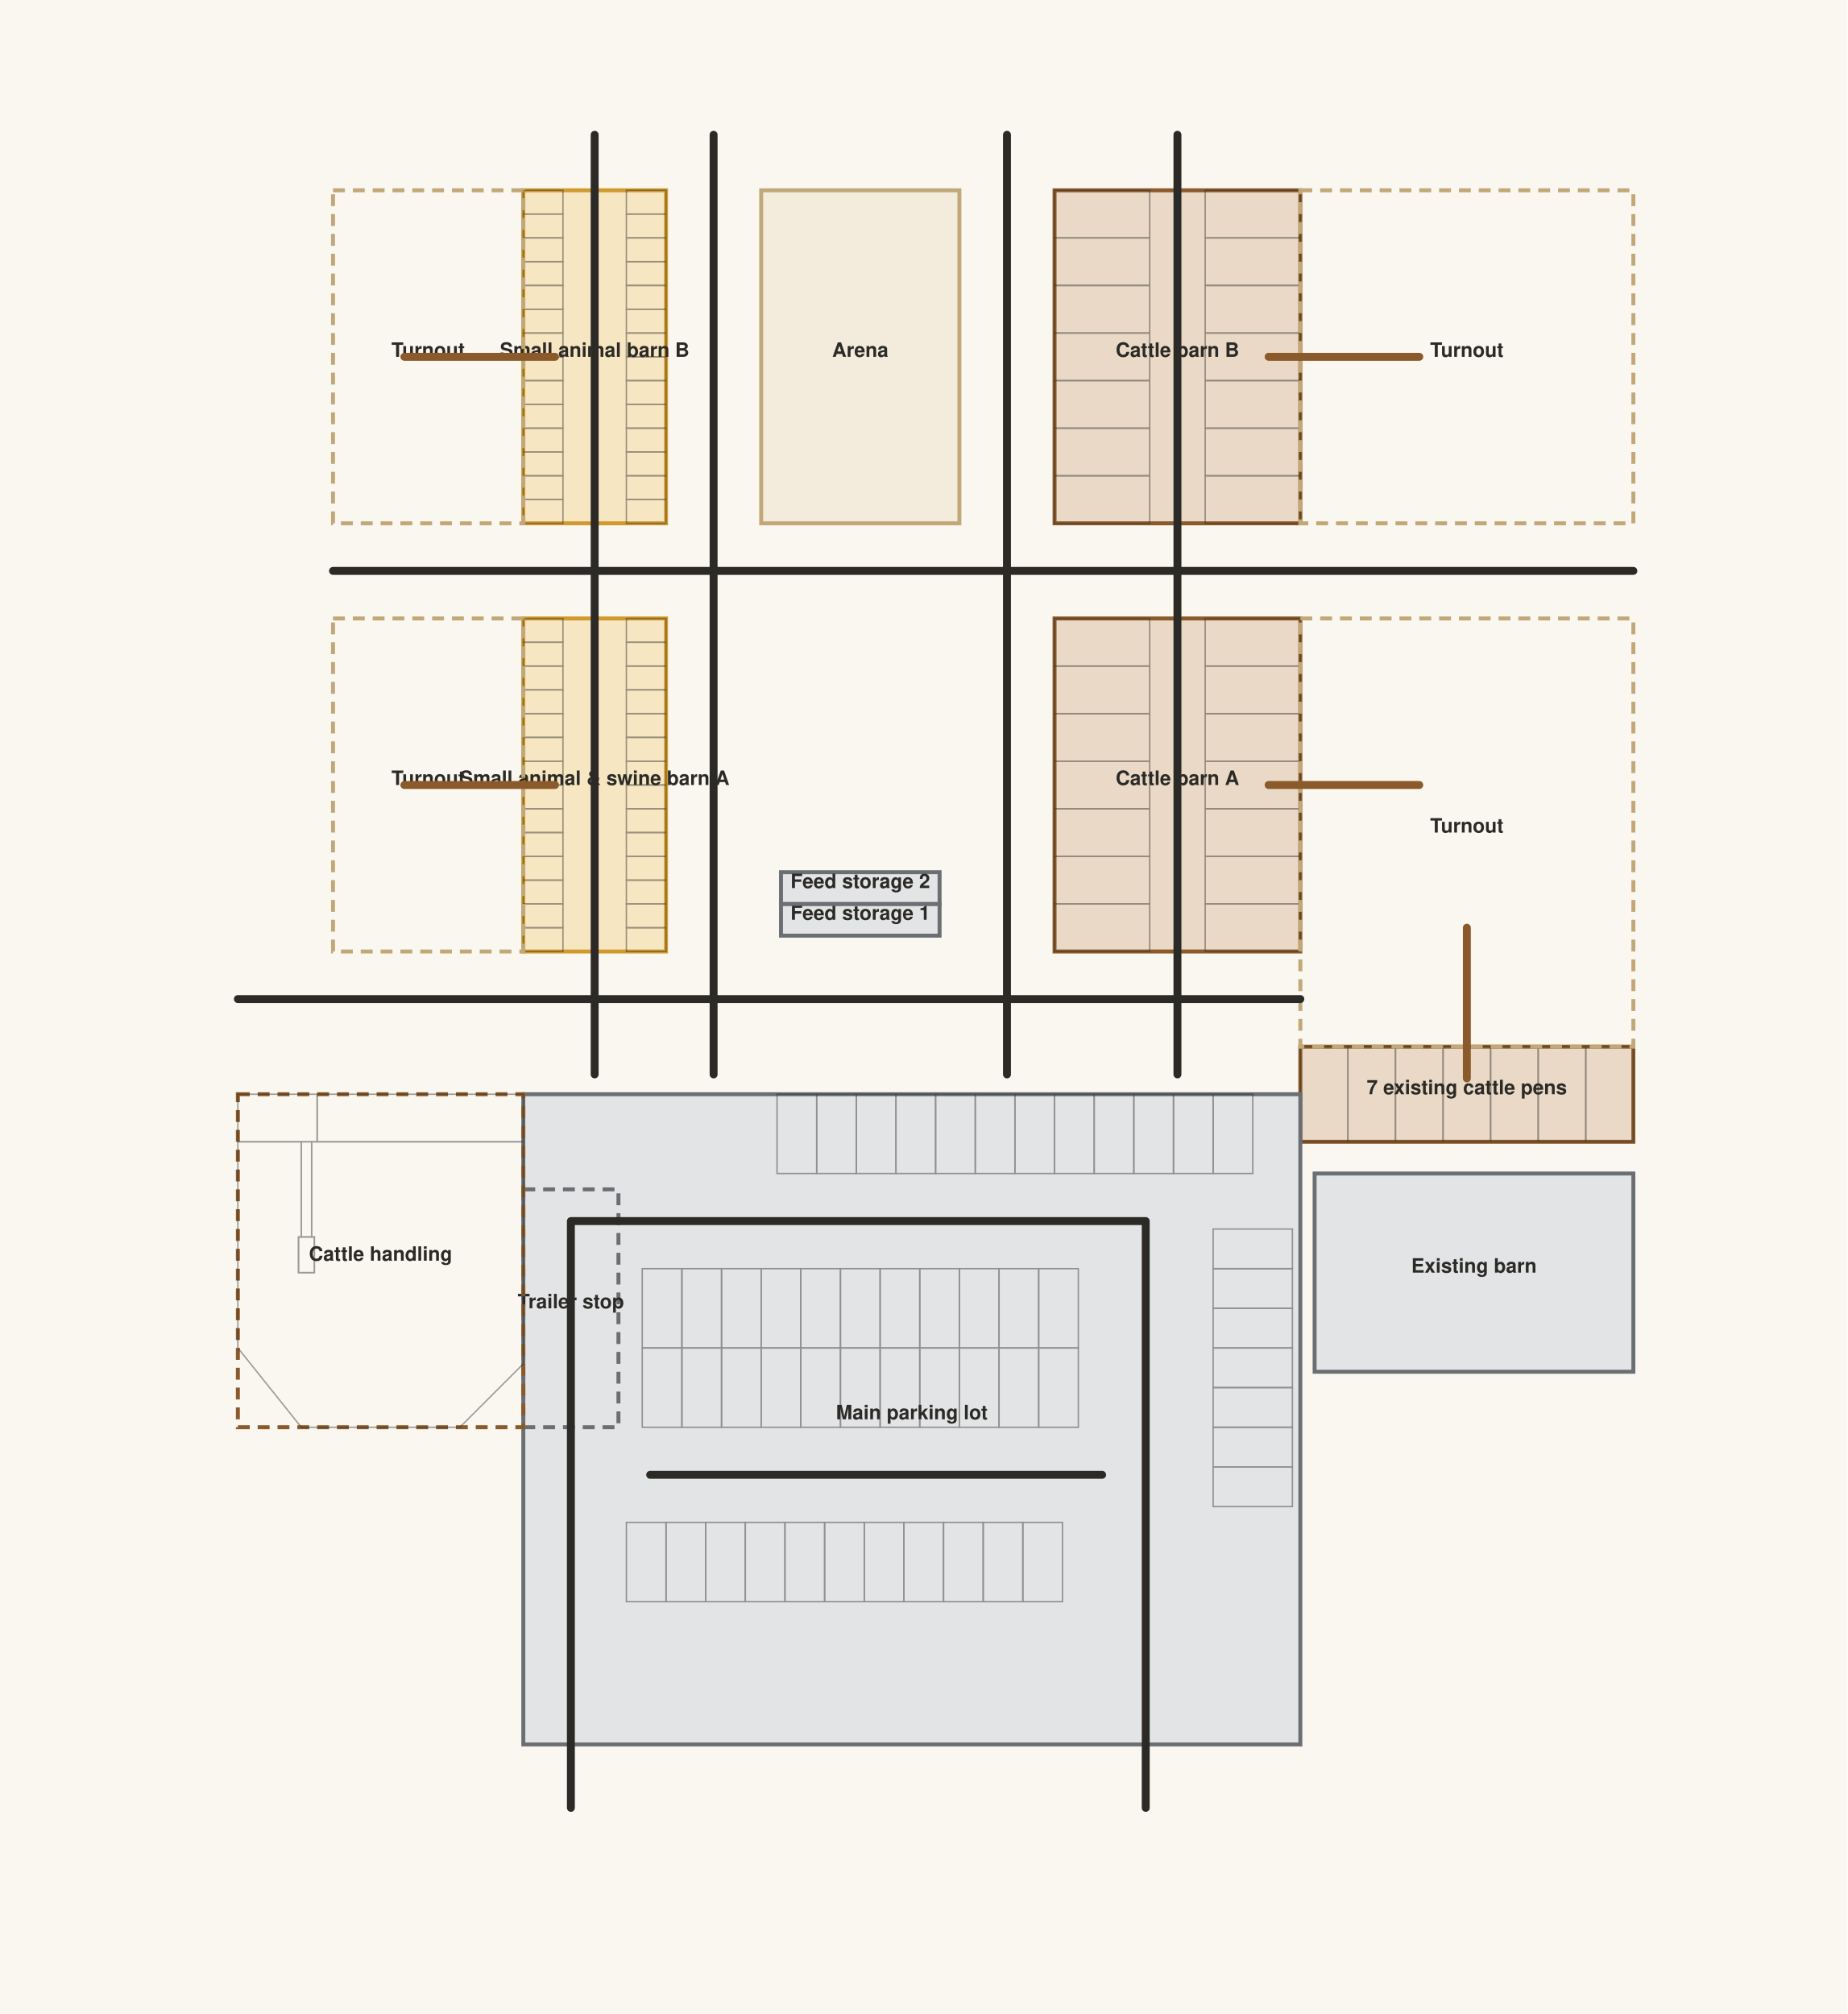
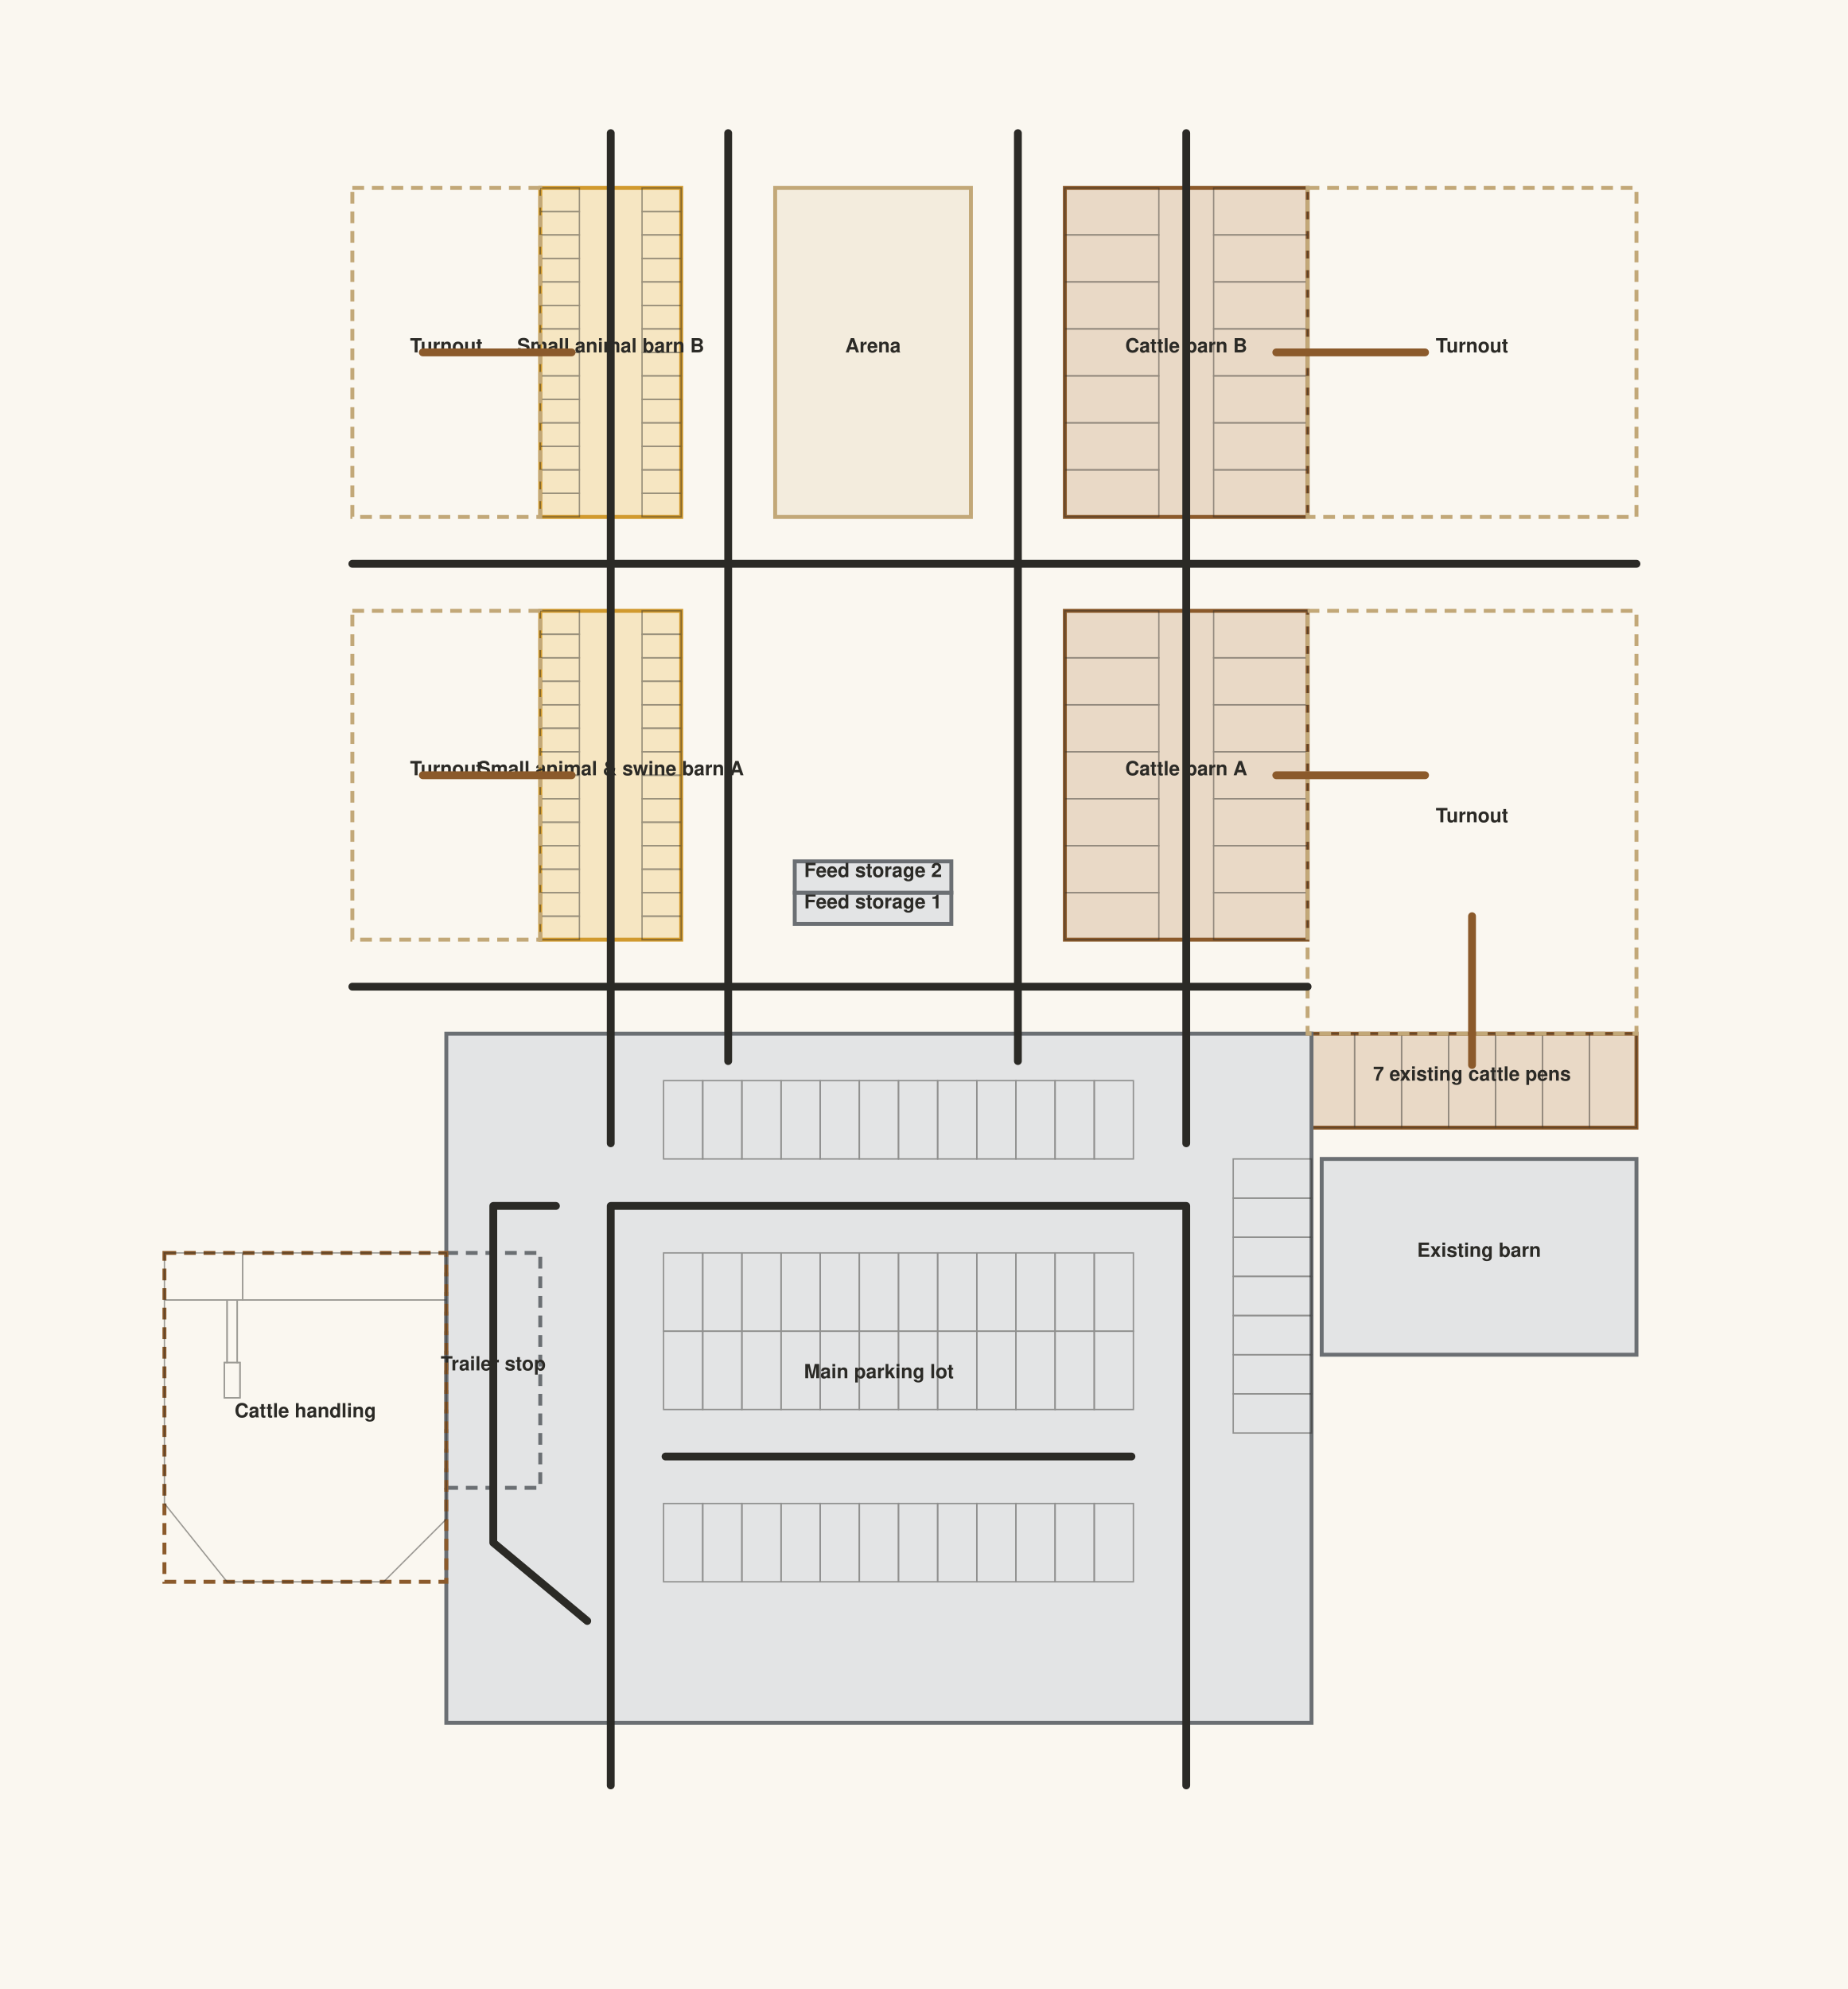
- <svg xmlns="http://www.w3.org/2000/svg" viewBox="-132 -48 466 508" font-family="Avenir Next,Helvetica,Arial,sans-serif">
-   <rect x="-132" y="-48" width="466" height="508" fill="#FAF7F0" />
+ <svg xmlns="http://www.w3.org/2000/svg" viewBox="-138.0 -48 472.0 508" font-family="Avenir Next,Helvetica,Arial,sans-serif">
+   <rect x="-138.0" y="-48" width="472.0" height="508" fill="#FAF7F0" />
  <g id="level-1">
    <g id="existing-barn">
      <rect x="199.6" y="248" width="80.4" height="50" fill="#E3E4E5" stroke="#6B6F73" stroke-width="1" />
      <text x="239.8" y="273.0" text-anchor="middle" font-size="5" font-weight="700" fill="#2B2A26">Existing barn</text>
    </g>
    <g id="existing-pens">
      <rect x="196" y="216" width="84" height="24" fill="#E9D9C6" stroke="#8B5A2B" stroke-width="1" />
      <g fill="none" stroke="#2B2A26" stroke-width=".35" opacity=".45">
        <rect x="196" y="216" width="12" height="24" />
        <rect x="208" y="216" width="12" height="24" />
        <rect x="220" y="216" width="12" height="24" />
        <rect x="232" y="216" width="12" height="24" />
        <rect x="244" y="216" width="12" height="24" />
        <rect x="256" y="216" width="12" height="24" />
        <rect x="268" y="216" width="12" height="24" />
      </g>
      <text x="238.0" y="228.0" text-anchor="middle" font-size="5" font-weight="700" fill="#2B2A26">7 existing cattle pens</text>
    </g>
    <g id="parking">
-       <rect x="0" y="228" width="196" height="164" fill="#E3E4E5" stroke="#6B6F73" stroke-width="1" />
-       <g fill="none" stroke="#2B2A26" stroke-width=".35" opacity=".45">
-         <rect x="64" y="228" width="10" height="20" />
-         <rect x="74" y="228" width="10" height="20" />
-         <rect x="84" y="228" width="10" height="20" />
-         <rect x="94" y="228" width="10" height="20" />
-         <rect x="104" y="228" width="10" height="20" />
-         <rect x="114" y="228" width="10" height="20" />
-         <rect x="124" y="228" width="10" height="20" />
-         <rect x="134" y="228" width="10" height="20" />
-         <rect x="144" y="228" width="10" height="20" />
-         <rect x="154" y="228" width="10" height="20" />
-         <rect x="164" y="228" width="10" height="20" />
-         <rect x="174" y="228" width="10" height="20" />
-         <rect x="30" y="272" width="10" height="20" />
-         <rect x="40" y="272" width="10" height="20" />
-         <rect x="50" y="272" width="10" height="20" />
-         <rect x="60" y="272" width="10" height="20" />
-         <rect x="70" y="272" width="10" height="20" />
-         <rect x="80" y="272" width="10" height="20" />
-         <rect x="90" y="272" width="10" height="20" />
-         <rect x="100" y="272" width="10" height="20" />
-         <rect x="110" y="272" width="10" height="20" />
-         <rect x="120" y="272" width="10" height="20" />
-         <rect x="130" y="272" width="10" height="20" />
-         <rect x="30" y="292" width="10" height="20" />
-         <rect x="40" y="292" width="10" height="20" />
-         <rect x="50" y="292" width="10" height="20" />
-         <rect x="60" y="292" width="10" height="20" />
-         <rect x="70" y="292" width="10" height="20" />
-         <rect x="80" y="292" width="10" height="20" />
-         <rect x="90" y="292" width="10" height="20" />
-         <rect x="100" y="292" width="10" height="20" />
-         <rect x="110" y="292" width="10" height="20" />
-         <rect x="120" y="292" width="10" height="20" />
-         <rect x="130" y="292" width="10" height="20" />
-         <rect x="26" y="336" width="10" height="20" />
-         <rect x="36" y="336" width="10" height="20" />
-         <rect x="46" y="336" width="10" height="20" />
-         <rect x="56" y="336" width="10" height="20" />
-         <rect x="66" y="336" width="10" height="20" />
-         <rect x="76" y="336" width="10" height="20" />
-         <rect x="86" y="336" width="10" height="20" />
-         <rect x="96" y="336" width="10" height="20" />
-         <rect x="106" y="336" width="10" height="20" />
-         <rect x="116" y="336" width="10" height="20" />
-         <rect x="126" y="336" width="10" height="20" />
-         <rect x="174" y="262" width="20" height="10" />
-         <rect x="174" y="272" width="20" height="10" />
-         <rect x="174" y="282" width="20" height="10" />
-         <rect x="174" y="292" width="20" height="10" />
-         <rect x="174" y="302" width="20" height="10" />
-         <rect x="174" y="312" width="20" height="10" />
-         <rect x="174" y="322" width="20" height="10" />
-       </g>
-       <text x="98.0" y="310.0" text-anchor="middle" font-size="5" font-weight="700" fill="#2B2A26">Main parking lot</text>
+       <rect x="-24.0" y="216" width="221.0" height="176" fill="#E3E4E5" stroke="#6B6F73" stroke-width="1" />
+       <g fill="none" stroke="#2B2A26" stroke-width=".35" opacity=".45">
+         <rect x="31.5" y="228" width="10" height="20" />
+         <rect x="41.5" y="228" width="10" height="20" />
+         <rect x="51.5" y="228" width="10" height="20" />
+         <rect x="61.5" y="228" width="10" height="20" />
+         <rect x="71.5" y="228" width="10" height="20" />
+         <rect x="81.5" y="228" width="10" height="20" />
+         <rect x="91.5" y="228" width="10" height="20" />
+         <rect x="101.5" y="228" width="10" height="20" />
+         <rect x="111.5" y="228" width="10" height="20" />
+         <rect x="121.5" y="228" width="10" height="20" />
+         <rect x="131.5" y="228" width="10" height="20" />
+         <rect x="141.5" y="228" width="10" height="20" />
+         <rect x="31.5" y="272" width="10" height="20" />
+         <rect x="41.5" y="272" width="10" height="20" />
+         <rect x="51.5" y="272" width="10" height="20" />
+         <rect x="61.5" y="272" width="10" height="20" />
+         <rect x="71.5" y="272" width="10" height="20" />
+         <rect x="81.5" y="272" width="10" height="20" />
+         <rect x="91.5" y="272" width="10" height="20" />
+         <rect x="101.5" y="272" width="10" height="20" />
+         <rect x="111.5" y="272" width="10" height="20" />
+         <rect x="121.5" y="272" width="10" height="20" />
+         <rect x="131.5" y="272" width="10" height="20" />
+         <rect x="141.5" y="272" width="10" height="20" />
+         <rect x="31.5" y="292" width="10" height="20" />
+         <rect x="41.5" y="292" width="10" height="20" />
+         <rect x="51.5" y="292" width="10" height="20" />
+         <rect x="61.5" y="292" width="10" height="20" />
+         <rect x="71.5" y="292" width="10" height="20" />
+         <rect x="81.5" y="292" width="10" height="20" />
+         <rect x="91.5" y="292" width="10" height="20" />
+         <rect x="101.5" y="292" width="10" height="20" />
+         <rect x="111.5" y="292" width="10" height="20" />
+         <rect x="121.5" y="292" width="10" height="20" />
+         <rect x="131.5" y="292" width="10" height="20" />
+         <rect x="141.5" y="292" width="10" height="20" />
+         <rect x="31.5" y="336" width="10" height="20" />
+         <rect x="41.5" y="336" width="10" height="20" />
+         <rect x="51.5" y="336" width="10" height="20" />
+         <rect x="61.5" y="336" width="10" height="20" />
+         <rect x="71.5" y="336" width="10" height="20" />
+         <rect x="81.5" y="336" width="10" height="20" />
+         <rect x="91.5" y="336" width="10" height="20" />
+         <rect x="101.5" y="336" width="10" height="20" />
+         <rect x="111.5" y="336" width="10" height="20" />
+         <rect x="121.5" y="336" width="10" height="20" />
+         <rect x="131.5" y="336" width="10" height="20" />
+         <rect x="141.5" y="336" width="10" height="20" />
+         <rect x="177.0" y="248" width="20" height="10" />
+         <rect x="177.0" y="258" width="20" height="10" />
+         <rect x="177.0" y="268" width="20" height="10" />
+         <rect x="177.0" y="278" width="20" height="10" />
+         <rect x="177.0" y="288" width="20" height="10" />
+         <rect x="177.0" y="298" width="20" height="10" />
+         <rect x="177.0" y="308" width="20" height="10" />
+       </g>
+       <text x="86.5" y="304.0" text-anchor="middle" font-size="5" font-weight="700" fill="#2B2A26">Main parking lot</text>
    </g>
    <g id="trailer-stop">
-       <rect x="0" y="252" width="24" height="60" fill="none" stroke="#6B6F73" stroke-width="1" stroke-dasharray="3 2" />
-       <text x="12.0" y="282.0" text-anchor="middle" font-size="5" font-weight="700" fill="#2B2A26">Trailer stop</text>
+       <rect x="-24.0" y="272" width="24" height="60" fill="none" stroke="#6B6F73" stroke-width="1" stroke-dasharray="3 2" />
+       <text x="-12.0" y="302.0" text-anchor="middle" font-size="5" font-weight="700" fill="#2B2A26">Trailer stop</text>
    </g>
    <g id="handling">
-       <rect x="-72" y="228" width="72" height="84" fill="none" stroke="#8B5A2B" stroke-width="1" stroke-dasharray="3 2" />
-       <g fill="none" stroke="#2B2A26" stroke-width=".35" opacity=".45">
-         <polygon points="-72,240 -56,240 -56,264 -56.7,264 -56.7,273 -52.7,273 -52.7,264 -53.4,264 -53.4,240 0,240 0,296 -16,312 -56,312 -72,292" />
-         <rect x="-52" y="228" width="52" height="12" />
-         <rect x="-72" y="228" width="20" height="12" />
-         <rect x="-56" y="240" width="2.6" height="24" />
-         <rect x="-56.7" y="264" width="4" height="9" />
-       </g>
-       <text x="-36.0" y="270.0" text-anchor="middle" font-size="5" font-weight="700" fill="#2B2A26">Cattle handling</text>
+       <rect x="-96.0" y="272" width="72" height="84" fill="none" stroke="#8B5A2B" stroke-width="1" stroke-dasharray="3 2" />
+       <g fill="none" stroke="#2B2A26" stroke-width=".35" opacity=".45">
+         <polygon points="-96.0,284 -80.0,284 -80.0,300 -80.7,300 -80.7,309 -76.7,309 -76.7,300 -77.4,300 -77.4,284 -24.0,284 -24.0,340 -40.0,356 -80.0,356 -96.0,336" />
+         <rect x="-76.0" y="272" width="52" height="12" />
+         <rect x="-96.0" y="272" width="20" height="12" />
+         <rect x="-80.0" y="284" width="2.6" height="16" />
+         <rect x="-80.7" y="300" width="4" height="9" />
+       </g>
+       <text x="-60.0" y="314.0" text-anchor="middle" font-size="5" font-weight="700" fill="#2B2A26">Cattle handling</text>
    </g>
  </g>
  <g id="level-2">
    <g id="cattle-a">
      <rect x="134" y="108" width="62" height="84" fill="#E9D9C6" stroke="#8B5A2B" stroke-width="1" />
      <g fill="none" stroke="#2B2A26" stroke-width=".35" opacity=".45">
        <rect x="134" y="108" width="24" height="12" />
        <rect x="134" y="120" width="24" height="12" />
        <rect x="134" y="132" width="24" height="12" />
        <rect x="134" y="144" width="24" height="12" />
        <rect x="134" y="156" width="24" height="12" />
        <rect x="134" y="168" width="24" height="12" />
        <rect x="134" y="180" width="24" height="12" />
        <rect x="172" y="108" width="24" height="12" />
        <rect x="172" y="120" width="24" height="12" />
        <rect x="172" y="132" width="24" height="12" />
        <rect x="172" y="144" width="24" height="12" />
        <rect x="172" y="156" width="24" height="12" />
        <rect x="172" y="168" width="24" height="12" />
        <rect x="172" y="180" width="24" height="12" />
      </g>
      <text x="165.0" y="150.0" text-anchor="middle" font-size="5" font-weight="700" fill="#2B2A26">Cattle barn A</text>
    </g>
    <g id="small-a">
      <rect x="0" y="108" width="36" height="84" fill="#F6E6C2" stroke="#D19A2E" stroke-width="1" />
      <g fill="none" stroke="#2B2A26" stroke-width=".35" opacity=".45">
        <rect x="0" y="108" width="10" height="6" />
        <rect x="0" y="114" width="10" height="6" />
        <rect x="0" y="120" width="10" height="6" />
        <rect x="0" y="126" width="10" height="6" />
        <rect x="0" y="132" width="10" height="6" />
        <rect x="0" y="138" width="10" height="6" />
        <rect x="0" y="144" width="10" height="6" />
        <rect x="0" y="150" width="10" height="6" />
        <rect x="0" y="156" width="10" height="6" />
        <rect x="0" y="162" width="10" height="6" />
        <rect x="0" y="168" width="10" height="6" />
        <rect x="0" y="174" width="10" height="6" />
        <rect x="0" y="180" width="10" height="6" />
        <rect x="0" y="186" width="10" height="6" />
        <rect x="26" y="108" width="10" height="6" />
        <rect x="26" y="114" width="10" height="6" />
        <rect x="26" y="120" width="10" height="6" />
        <rect x="26" y="126" width="10" height="6" />
        <rect x="26" y="132" width="10" height="6" />
        <rect x="26" y="138" width="10" height="6" />
        <rect x="26" y="144" width="10" height="6" />
        <rect x="26" y="150" width="10" height="6" />
        <rect x="26" y="156" width="10" height="6" />
        <rect x="26" y="162" width="10" height="6" />
        <rect x="26" y="168" width="10" height="6" />
        <rect x="26" y="174" width="10" height="6" />
        <rect x="26" y="180" width="10" height="6" />
        <rect x="26" y="186" width="10" height="6" />
      </g>
      <text x="18.0" y="150.0" text-anchor="middle" font-size="5" font-weight="700" fill="#2B2A26">Small animal &amp; swine barn A</text>
    </g>
    <g id="feed-1">
      <rect x="65" y="180" width="40" height="8" fill="#E3E4E5" stroke="#6B6F73" stroke-width="1" />
      <text x="85.0" y="184.0" text-anchor="middle" font-size="5" font-weight="700" fill="#2B2A26">Feed storage 1</text>
    </g>
    <g id="turnout-cattle-a">
      <rect x="196" y="108" width="84" height="108" fill="none" stroke="#C2A878" stroke-width="1" stroke-dasharray="3 2" />
      <text x="238.0" y="162.0" text-anchor="middle" font-size="5" font-weight="700" fill="#2B2A26">Turnout</text>
    </g>
    <g id="turnout-small-a">
      <rect x="-48" y="108" width="48" height="84" fill="none" stroke="#C2A878" stroke-width="1" stroke-dasharray="3 2" />
      <text x="-24.0" y="150.0" text-anchor="middle" font-size="5" font-weight="700" fill="#2B2A26">Turnout</text>
    </g>
  </g>
  <g id="level-3">
    <g id="cattle-b">
      <rect x="134" y="0" width="62" height="84" fill="#E9D9C6" stroke="#8B5A2B" stroke-width="1" />
      <g fill="none" stroke="#2B2A26" stroke-width=".35" opacity=".45">
        <rect x="134" y="0" width="24" height="12" />
        <rect x="134" y="12" width="24" height="12" />
        <rect x="134" y="24" width="24" height="12" />
        <rect x="134" y="36" width="24" height="12" />
        <rect x="134" y="48" width="24" height="12" />
        <rect x="134" y="60" width="24" height="12" />
        <rect x="134" y="72" width="24" height="12" />
        <rect x="172" y="0" width="24" height="12" />
        <rect x="172" y="12" width="24" height="12" />
        <rect x="172" y="24" width="24" height="12" />
        <rect x="172" y="36" width="24" height="12" />
        <rect x="172" y="48" width="24" height="12" />
        <rect x="172" y="60" width="24" height="12" />
        <rect x="172" y="72" width="24" height="12" />
      </g>
      <text x="165.0" y="42.0" text-anchor="middle" font-size="5" font-weight="700" fill="#2B2A26">Cattle barn B</text>
    </g>
    <g id="small-b">
      <rect x="0" y="0" width="36" height="84" fill="#F6E6C2" stroke="#D19A2E" stroke-width="1" />
      <g fill="none" stroke="#2B2A26" stroke-width=".35" opacity=".45">
        <rect x="0" y="0" width="10" height="6" />
        <rect x="0" y="6" width="10" height="6" />
        <rect x="0" y="12" width="10" height="6" />
        <rect x="0" y="18" width="10" height="6" />
        <rect x="0" y="24" width="10" height="6" />
        <rect x="0" y="30" width="10" height="6" />
        <rect x="0" y="36" width="10" height="6" />
        <rect x="0" y="42" width="10" height="6" />
        <rect x="0" y="48" width="10" height="6" />
        <rect x="0" y="54" width="10" height="6" />
        <rect x="0" y="60" width="10" height="6" />
        <rect x="0" y="66" width="10" height="6" />
        <rect x="0" y="72" width="10" height="6" />
        <rect x="0" y="78" width="10" height="6" />
        <rect x="26" y="0" width="10" height="6" />
        <rect x="26" y="6" width="10" height="6" />
        <rect x="26" y="12" width="10" height="6" />
        <rect x="26" y="18" width="10" height="6" />
        <rect x="26" y="24" width="10" height="6" />
        <rect x="26" y="30" width="10" height="6" />
        <rect x="26" y="36" width="10" height="6" />
        <rect x="26" y="42" width="10" height="6" />
        <rect x="26" y="48" width="10" height="6" />
        <rect x="26" y="54" width="10" height="6" />
        <rect x="26" y="60" width="10" height="6" />
        <rect x="26" y="66" width="10" height="6" />
        <rect x="26" y="72" width="10" height="6" />
        <rect x="26" y="78" width="10" height="6" />
      </g>
      <text x="18.0" y="42.0" text-anchor="middle" font-size="5" font-weight="700" fill="#2B2A26">Small animal barn B</text>
    </g>
    <g id="arena">
      <rect x="60" y="0" width="50" height="84" fill="#F3ECDD" stroke="#C2A878" stroke-width="1" />
      <text x="85.0" y="42.0" text-anchor="middle" font-size="5" font-weight="700" fill="#2B2A26">Arena</text>
    </g>
    <g id="feed-2">
      <rect x="65" y="172" width="40" height="8" fill="#E3E4E5" stroke="#6B6F73" stroke-width="1" />
      <text x="85.0" y="176.0" text-anchor="middle" font-size="5" font-weight="700" fill="#2B2A26">Feed storage 2</text>
    </g>
    <g id="turnout-cattle-b">
      <rect x="196" y="0" width="84" height="84" fill="none" stroke="#C2A878" stroke-width="1" stroke-dasharray="3 2" />
      <text x="238.0" y="42.0" text-anchor="middle" font-size="5" font-weight="700" fill="#2B2A26">Turnout</text>
    </g>
    <g id="turnout-small-b">
      <rect x="-48" y="0" width="48" height="84" fill="none" stroke="#C2A878" stroke-width="1" stroke-dasharray="3 2" />
      <text x="-24.0" y="42.0" text-anchor="middle" font-size="5" font-weight="700" fill="#2B2A26">Turnout</text>
    </g>
  </g>
  <g id="drives" />
  <g id="circulation">
    <polyline id="lane-west" points="48.0,-14 48.0,223" fill="none" stroke="#2B2A26" stroke-width="2" stroke-linecap="round" stroke-linejoin="round" />
    <polyline id="lane-east" points="122.0,-14 122.0,223" fill="none" stroke="#2B2A26" stroke-width="2" stroke-linecap="round" stroke-linejoin="round" />
-     <polyline id="drive-cross" points="-72,204.0 196,204.0" fill="none" stroke="#2B2A26" stroke-width="2" stroke-linecap="round" stroke-linejoin="round" />
+     <polyline id="drive-cross" points="-48,204.0 196,204.0" fill="none" stroke="#2B2A26" stroke-width="2" stroke-linecap="round" stroke-linejoin="round" />
    <polyline id="lane-mid" points="-48,96.0 280,96.0" fill="none" stroke="#2B2A26" stroke-width="2" stroke-linecap="round" stroke-linejoin="round" />
-     <polyline id="aisle-cattle" points="165.0,-14 165.0,223" fill="none" stroke="#2B2A26" stroke-width="2" stroke-linecap="round" stroke-linejoin="round" />
-     <polyline id="aisle-small" points="18.0,-14 18.0,223" fill="none" stroke="#2B2A26" stroke-width="2" stroke-linecap="round" stroke-linejoin="round" />
-     <polyline id="loop-parking" points="157,408 157,260 12.0,260 12.0,408" fill="none" stroke="#2B2A26" stroke-width="2" stroke-linecap="round" stroke-linejoin="round" />
-     <polyline id="loop-mid" points="146,324 32,324" fill="none" stroke="#2B2A26" stroke-width="2" stroke-linecap="round" stroke-linejoin="round" />
+     <polyline id="aisle-cattle" points="165.0,-14 165.0,244" fill="none" stroke="#2B2A26" stroke-width="2" stroke-linecap="round" stroke-linejoin="round" />
+     <polyline id="aisle-small" points="18.0,-14 18.0,244" fill="none" stroke="#2B2A26" stroke-width="2" stroke-linecap="round" stroke-linejoin="round" />
+     <polyline id="loop-parking" points="165.0,408 165.0,260 18.0,260 18.0,408" fill="none" stroke="#2B2A26" stroke-width="2" stroke-linecap="round" stroke-linejoin="round" />
+     <polyline id="loop-mid" points="151.0,324 32.0,324" fill="none" stroke="#2B2A26" stroke-width="2" stroke-linecap="round" stroke-linejoin="round" />
+     <polyline id="trailers" points="4.0,260 -12.0,260 -12.0,346 12.0,366" fill="none" stroke="#2B2A26" stroke-width="2" stroke-linecap="round" stroke-linejoin="round" />
    <polyline id="an-cattle-a" points="188,150.0 226,150.0" fill="none" stroke="#8B5A2B" stroke-width="2" stroke-linecap="round" stroke-linejoin="round" />
    <polyline id="an-cattle-b" points="188,42.0 226,42.0" fill="none" stroke="#8B5A2B" stroke-width="2" stroke-linecap="round" stroke-linejoin="round" />
    <polyline id="an-small-a" points="8,150.0 -30,150.0" fill="none" stroke="#8B5A2B" stroke-width="2" stroke-linecap="round" stroke-linejoin="round" />
    <polyline id="an-small-b" points="8,42.0 -30,42.0" fill="none" stroke="#8B5A2B" stroke-width="2" stroke-linecap="round" stroke-linejoin="round" />
    <polyline id="an-pens" points="238.0,224 238.0,186" fill="none" stroke="#8B5A2B" stroke-width="2" stroke-linecap="round" stroke-linejoin="round" />
  </g>
</svg>
